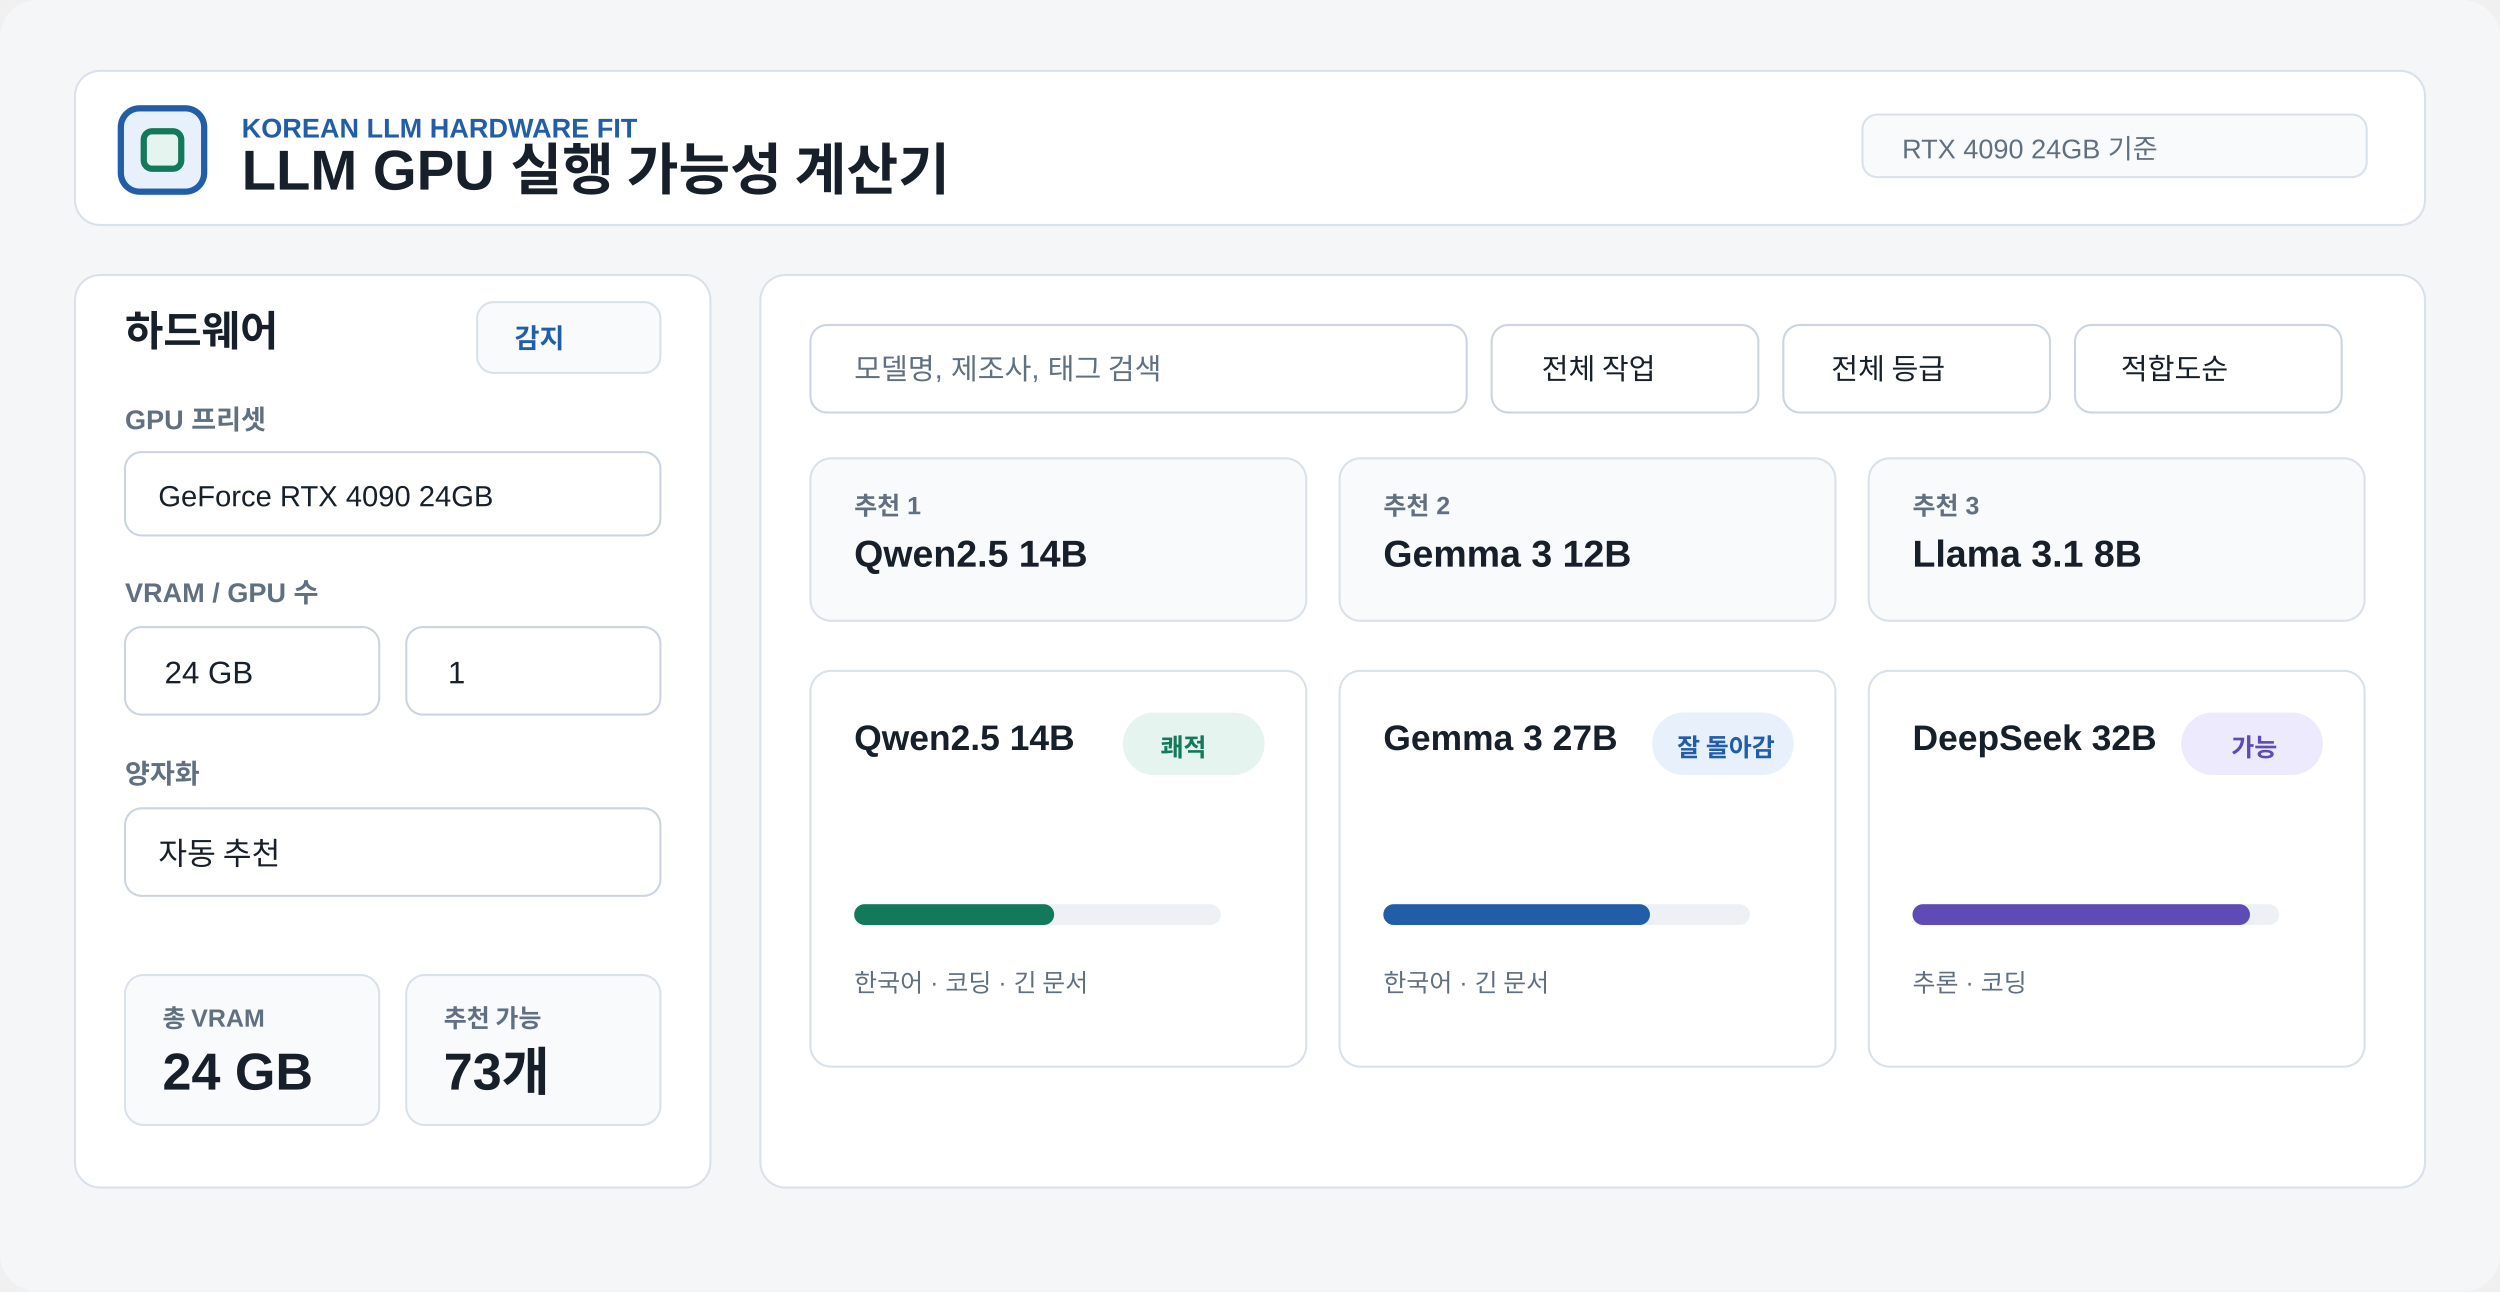
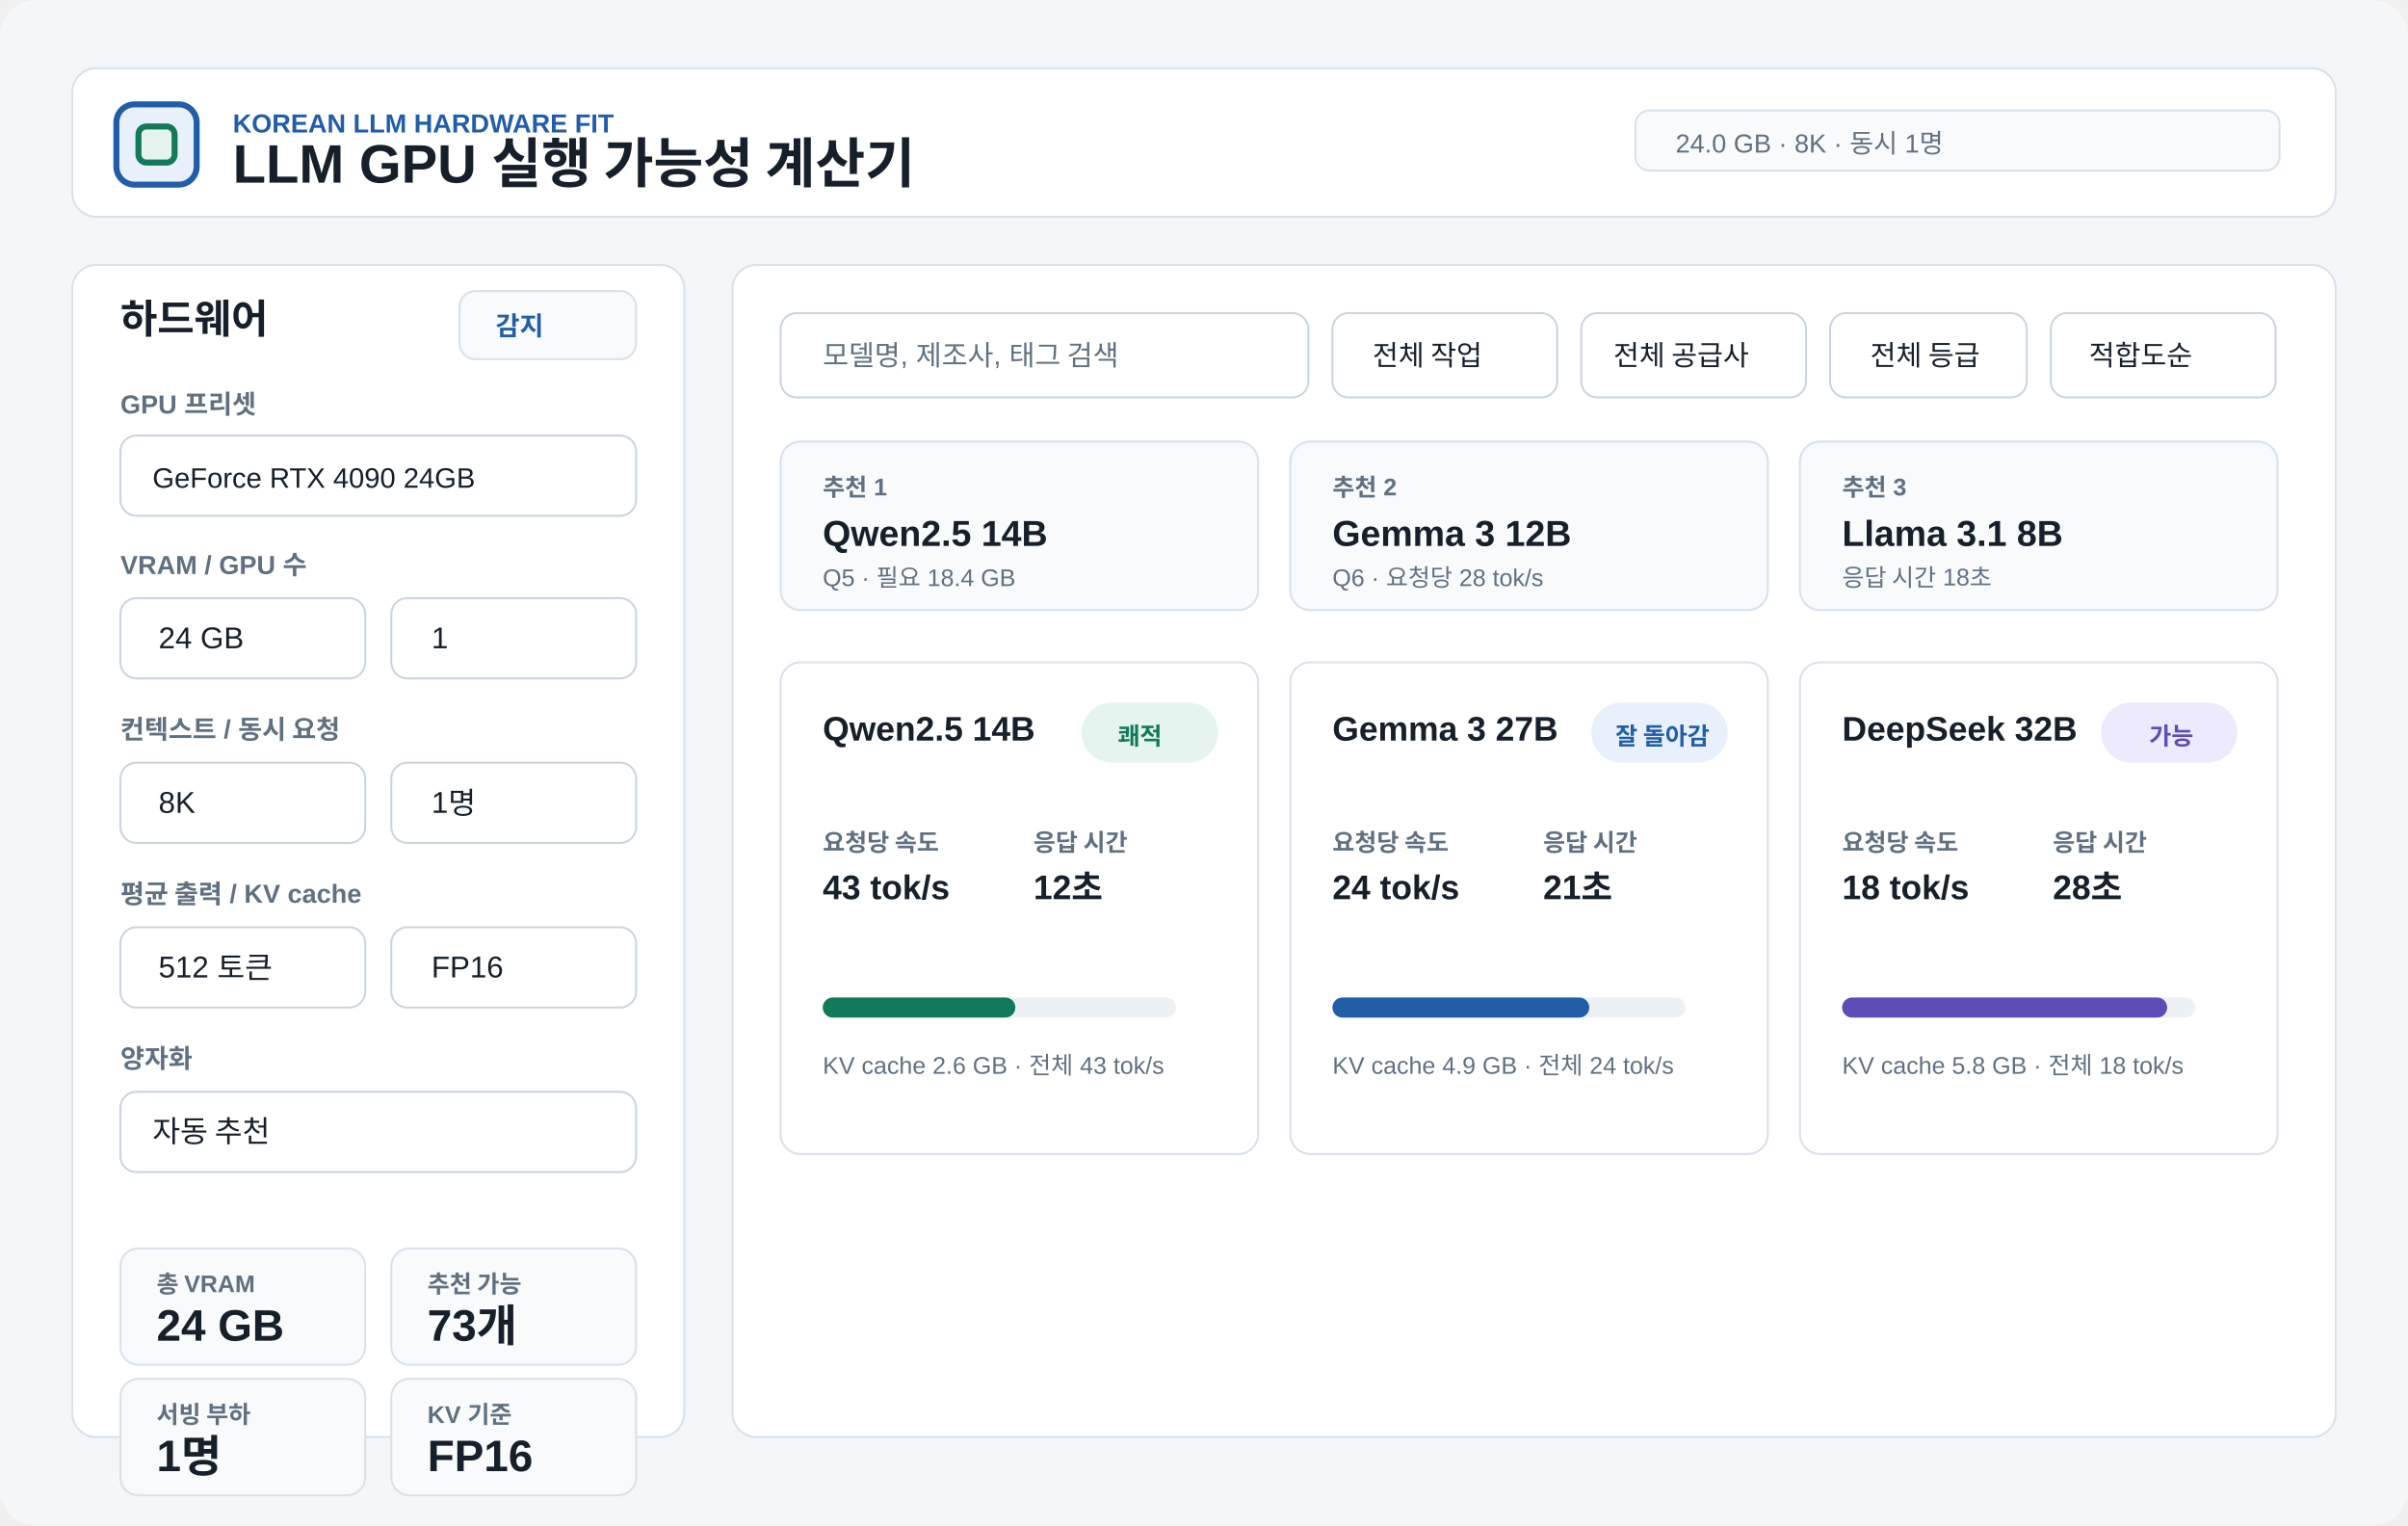
- <svg xmlns="http://www.w3.org/2000/svg" width="1200" height="620" viewBox="0 0 1200 620" fill="none" role="img" aria-label="LLM GPU 실행 가능성 계산기 화면 미리보기">
-   <rect width="1200" height="620" rx="18" fill="#F4F6F8" />
+ <svg xmlns="http://www.w3.org/2000/svg" width="1200" height="760" viewBox="0 0 1200 760" fill="none" role="img" aria-label="LLM GPU 실행 가능성 계산기 화면 미리보기">
+   <rect width="1200" height="760" rx="18" fill="#F4F6F8" />
  <rect x="36" y="34" width="1128" height="74" rx="12" fill="#FFFFFF" stroke="#D9E1EA" />
  <rect x="58" y="52" width="40" height="40" rx="9" fill="#E8F1FB" stroke="#225EA8" stroke-width="3" />
  <rect x="69" y="63" width="18" height="18" rx="4" fill="#E5F4EE" stroke="#13795B" stroke-width="3" />
  <text x="116" y="66" font-family="Arial, sans-serif" font-size="13" font-weight="700" fill="#225EA8">KOREAN LLM HARDWARE FIT</text>
  <text x="116" y="91" font-family="Arial, sans-serif" font-size="27" font-weight="800" fill="#17202A">LLM GPU 실행 가능성 계산기</text>
-   <rect x="894" y="55" width="242" height="30" rx="7" fill="#F8FAFC" stroke="#D9E1EA" />
-   <text x="913" y="76" font-family="Arial, sans-serif" font-size="13" fill="#617080">RTX 4090 24GB 기준</text>
-   <rect x="36" y="132" width="305" height="438" rx="12" fill="#FFFFFF" stroke="#D9E1EA" />
+   <rect x="815" y="55" width="321" height="30" rx="7" fill="#F8FAFC" stroke="#D9E1EA" />
+   <text x="835" y="76" font-family="Arial, sans-serif" font-size="13" fill="#617080">24.0 GB · 8K · 동시 1명</text>
+   <rect x="36" y="132" width="305" height="584" rx="12" fill="#FFFFFF" stroke="#D9E1EA" />
  <text x="60" y="166" font-family="Arial, sans-serif" font-size="20" font-weight="800" fill="#17202A">하드웨어</text>
  <rect x="229" y="145" width="88" height="34" rx="8" fill="#F8FAFC" stroke="#D9E1EA" />
  <text x="247" y="167" font-family="Arial, sans-serif" font-size="13" font-weight="700" fill="#225EA8">감지</text>
  <text x="60" y="206" font-family="Arial, sans-serif" font-size="13" font-weight="700" fill="#617080">GPU 프리셋</text>
  <rect x="60" y="217" width="257" height="40" rx="8" fill="#FFFFFF" stroke="#CBD5DF" />
  <text x="76" y="243" font-family="Arial, sans-serif" font-size="14" fill="#17202A">GeForce RTX 4090 24GB</text>
-   <text x="60" y="289" font-family="Arial, sans-serif" font-size="13" font-weight="700" fill="#617080">VRAM / GPU 수</text>
-   <rect x="60" y="301" width="122" height="42" rx="8" fill="#FFFFFF" stroke="#CBD5DF" />
-   <rect x="195" y="301" width="122" height="42" rx="8" fill="#FFFFFF" stroke="#CBD5DF" />
-   <text x="79" y="328" font-family="Arial, sans-serif" font-size="15" fill="#17202A">24 GB</text>
-   <text x="215" y="328" font-family="Arial, sans-serif" font-size="15" fill="#17202A">1</text>
-   <text x="60" y="376" font-family="Arial, sans-serif" font-size="13" font-weight="700" fill="#617080">양자화</text>
-   <rect x="60" y="388" width="257" height="42" rx="8" fill="#FFFFFF" stroke="#CBD5DF" />
-   <text x="76" y="415" font-family="Arial, sans-serif" font-size="15" fill="#17202A">자동 추천</text>
-   <rect x="60" y="468" width="122" height="72" rx="9" fill="#F8FAFC" stroke="#D9E1EA" />
-   <rect x="195" y="468" width="122" height="72" rx="9" fill="#F8FAFC" stroke="#D9E1EA" />
-   <text x="78" y="493" font-family="Arial, sans-serif" font-size="12" font-weight="700" fill="#617080">총 VRAM</text>
-   <text x="78" y="523" font-family="Arial, sans-serif" font-size="25" font-weight="800" fill="#17202A">24 GB</text>
-   <text x="213" y="493" font-family="Arial, sans-serif" font-size="12" font-weight="700" fill="#617080">추천 가능</text>
-   <text x="213" y="523" font-family="Arial, sans-serif" font-size="25" font-weight="800" fill="#17202A">73개</text>
-   <rect x="365" y="132" width="799" height="438" rx="12" fill="#FFFFFF" stroke="#D9E1EA" />
-   <rect x="389" y="156" width="315" height="42" rx="8" fill="#FFFFFF" stroke="#CBD5DF" />
+   <text x="60" y="286" font-family="Arial, sans-serif" font-size="13" font-weight="700" fill="#617080">VRAM / GPU 수</text>
+   <rect x="60" y="298" width="122" height="40" rx="8" fill="#FFFFFF" stroke="#CBD5DF" />
+   <rect x="195" y="298" width="122" height="40" rx="8" fill="#FFFFFF" stroke="#CBD5DF" />
+   <text x="79" y="323" font-family="Arial, sans-serif" font-size="15" fill="#17202A">24 GB</text>
+   <text x="215" y="323" font-family="Arial, sans-serif" font-size="15" fill="#17202A">1</text>
+   <text x="60" y="368" font-family="Arial, sans-serif" font-size="13" font-weight="700" fill="#617080">컨텍스트 / 동시 요청</text>
+   <rect x="60" y="380" width="122" height="40" rx="8" fill="#FFFFFF" stroke="#CBD5DF" />
+   <rect x="195" y="380" width="122" height="40" rx="8" fill="#FFFFFF" stroke="#CBD5DF" />
+   <text x="79" y="405" font-family="Arial, sans-serif" font-size="15" fill="#17202A">8K</text>
+   <text x="215" y="405" font-family="Arial, sans-serif" font-size="15" fill="#17202A">1명</text>
+   <text x="60" y="450" font-family="Arial, sans-serif" font-size="13" font-weight="700" fill="#617080">평균 출력 / KV cache</text>
+   <rect x="60" y="462" width="122" height="40" rx="8" fill="#FFFFFF" stroke="#CBD5DF" />
+   <rect x="195" y="462" width="122" height="40" rx="8" fill="#FFFFFF" stroke="#CBD5DF" />
+   <text x="79" y="487" font-family="Arial, sans-serif" font-size="15" fill="#17202A">512 토큰</text>
+   <text x="215" y="487" font-family="Arial, sans-serif" font-size="15" fill="#17202A">FP16</text>
+   <text x="60" y="532" font-family="Arial, sans-serif" font-size="13" font-weight="700" fill="#617080">양자화</text>
+   <rect x="60" y="544" width="257" height="40" rx="8" fill="#FFFFFF" stroke="#CBD5DF" />
+   <text x="76" y="569" font-family="Arial, sans-serif" font-size="15" fill="#17202A">자동 추천</text>
+   <rect x="60" y="622" width="122" height="58" rx="9" fill="#F8FAFC" stroke="#D9E1EA" />
+   <rect x="195" y="622" width="122" height="58" rx="9" fill="#F8FAFC" stroke="#D9E1EA" />
+   <rect x="60" y="687" width="122" height="58" rx="9" fill="#F8FAFC" stroke="#D9E1EA" />
+   <rect x="195" y="687" width="122" height="58" rx="9" fill="#F8FAFC" stroke="#D9E1EA" />
+   <text x="78" y="644" font-family="Arial, sans-serif" font-size="12" font-weight="700" fill="#617080">총 VRAM</text>
+   <text x="78" y="668" font-family="Arial, sans-serif" font-size="22" font-weight="800" fill="#17202A">24 GB</text>
+   <text x="213" y="644" font-family="Arial, sans-serif" font-size="12" font-weight="700" fill="#617080">추천 가능</text>
+   <text x="213" y="668" font-family="Arial, sans-serif" font-size="22" font-weight="800" fill="#17202A">73개</text>
+   <text x="78" y="709" font-family="Arial, sans-serif" font-size="12" font-weight="700" fill="#617080">서빙 부하</text>
+   <text x="78" y="733" font-family="Arial, sans-serif" font-size="22" font-weight="800" fill="#17202A">1명</text>
+   <text x="213" y="709" font-family="Arial, sans-serif" font-size="12" font-weight="700" fill="#617080">KV 기준</text>
+   <text x="213" y="733" font-family="Arial, sans-serif" font-size="22" font-weight="800" fill="#17202A">FP16</text>
+   <rect x="365" y="132" width="799" height="584" rx="12" fill="#FFFFFF" stroke="#D9E1EA" />
+   <rect x="389" y="156" width="263" height="42" rx="8" fill="#FFFFFF" stroke="#CBD5DF" />
  <text x="410" y="182" font-family="Arial, sans-serif" font-size="14" fill="#617080">모델명, 제조사, 태그 검색</text>
-   <rect x="716" y="156" width="128" height="42" rx="8" fill="#FFFFFF" stroke="#CBD5DF" />
-   <text x="740" y="182" font-family="Arial, sans-serif" font-size="14" fill="#17202A">전체 작업</text>
-   <rect x="856" y="156" width="128" height="42" rx="8" fill="#FFFFFF" stroke="#CBD5DF" />
-   <text x="879" y="182" font-family="Arial, sans-serif" font-size="14" fill="#17202A">전체 등급</text>
-   <rect x="996" y="156" width="128" height="42" rx="8" fill="#FFFFFF" stroke="#CBD5DF" />
-   <text x="1018" y="182" font-family="Arial, sans-serif" font-size="14" fill="#17202A">적합도순</text>
-   <rect x="389" y="220" width="238" height="78" rx="10" fill="#F8FAFC" stroke="#D9E1EA" />
-   <rect x="643" y="220" width="238" height="78" rx="10" fill="#F8FAFC" stroke="#D9E1EA" />
-   <rect x="897" y="220" width="238" height="78" rx="10" fill="#F8FAFC" stroke="#D9E1EA" />
+   <rect x="664" y="156" width="112" height="42" rx="8" fill="#FFFFFF" stroke="#CBD5DF" />
+   <text x="684" y="182" font-family="Arial, sans-serif" font-size="14" fill="#17202A">전체 작업</text>
+   <rect x="788" y="156" width="112" height="42" rx="8" fill="#FFFFFF" stroke="#CBD5DF" />
+   <text x="804" y="182" font-family="Arial, sans-serif" font-size="14" fill="#17202A">전체 공급사</text>
+   <rect x="912" y="156" width="98" height="42" rx="8" fill="#FFFFFF" stroke="#CBD5DF" />
+   <text x="932" y="182" font-family="Arial, sans-serif" font-size="14" fill="#17202A">전체 등급</text>
+   <rect x="1022" y="156" width="112" height="42" rx="8" fill="#FFFFFF" stroke="#CBD5DF" />
+   <text x="1041" y="182" font-family="Arial, sans-serif" font-size="14" fill="#17202A">적합도순</text>
+   <rect x="389" y="220" width="238" height="84" rx="10" fill="#F8FAFC" stroke="#D9E1EA" />
+   <rect x="643" y="220" width="238" height="84" rx="10" fill="#F8FAFC" stroke="#D9E1EA" />
+   <rect x="897" y="220" width="238" height="84" rx="10" fill="#F8FAFC" stroke="#D9E1EA" />
  <text x="410" y="247" font-family="Arial, sans-serif" font-size="12" font-weight="700" fill="#617080">추천 1</text>
  <text x="410" y="272" font-family="Arial, sans-serif" font-size="18" font-weight="800" fill="#17202A">Qwen2.5 14B</text>
+   <text x="410" y="292" font-family="Arial, sans-serif" font-size="12" fill="#617080">Q5 · 필요 18.4 GB</text>
  <text x="664" y="247" font-family="Arial, sans-serif" font-size="12" font-weight="700" fill="#617080">추천 2</text>
  <text x="664" y="272" font-family="Arial, sans-serif" font-size="18" font-weight="800" fill="#17202A">Gemma 3 12B</text>
+   <text x="664" y="292" font-family="Arial, sans-serif" font-size="12" fill="#617080">Q6 · 요청당 28 tok/s</text>
  <text x="918" y="247" font-family="Arial, sans-serif" font-size="12" font-weight="700" fill="#617080">추천 3</text>
  <text x="918" y="272" font-family="Arial, sans-serif" font-size="18" font-weight="800" fill="#17202A">Llama 3.1 8B</text>
-   <rect x="389" y="322" width="238" height="190" rx="10" fill="#FFFFFF" stroke="#D9E1EA" />
-   <rect x="643" y="322" width="238" height="190" rx="10" fill="#FFFFFF" stroke="#D9E1EA" />
-   <rect x="897" y="322" width="238" height="190" rx="10" fill="#FFFFFF" stroke="#D9E1EA" />
-   <rect x="539" y="342" width="68" height="30" rx="15" fill="#E5F4EE" />
-   <rect x="793" y="342" width="68" height="30" rx="15" fill="#E8F1FB" />
-   <rect x="1047" y="342" width="68" height="30" rx="15" fill="#EEEAFD" />
-   <text x="557" y="363" font-family="Arial, sans-serif" font-size="12" font-weight="800" fill="#13795B">쾌적</text>
-   <text x="805" y="363" font-family="Arial, sans-serif" font-size="12" font-weight="800" fill="#225EA8">잘 돌아감</text>
-   <text x="1071" y="363" font-family="Arial, sans-serif" font-size="12" font-weight="800" fill="#5F4BB6">가능</text>
-   <text x="410" y="360" font-family="Arial, sans-serif" font-size="17" font-weight="800" fill="#17202A">Qwen2.5 14B</text>
-   <text x="664" y="360" font-family="Arial, sans-serif" font-size="17" font-weight="800" fill="#17202A">Gemma 3 27B</text>
-   <text x="918" y="360" font-family="Arial, sans-serif" font-size="17" font-weight="800" fill="#17202A">DeepSeek 32B</text>
-   <rect x="410" y="434" width="176" height="10" rx="5" fill="#EDF1F5" />
-   <rect x="410" y="434" width="96" height="10" rx="5" fill="#13795B" />
-   <rect x="664" y="434" width="176" height="10" rx="5" fill="#EDF1F5" />
-   <rect x="664" y="434" width="128" height="10" rx="5" fill="#225EA8" />
-   <rect x="918" y="434" width="176" height="10" rx="5" fill="#EDF1F5" />
-   <rect x="918" y="434" width="162" height="10" rx="5" fill="#5F4BB6" />
-   <text x="410" y="476" font-family="Arial, sans-serif" font-size="12" fill="#617080">한국어 · 코딩 · 긴 문서</text>
-   <text x="664" y="476" font-family="Arial, sans-serif" font-size="12" fill="#617080">한국어 · 긴 문서</text>
-   <text x="918" y="476" font-family="Arial, sans-serif" font-size="12" fill="#617080">추론 · 코딩</text>
+   <text x="918" y="292" font-family="Arial, sans-serif" font-size="12" fill="#617080">응답 시간 18초</text>
+   <rect x="389" y="330" width="238" height="245" rx="10" fill="#FFFFFF" stroke="#D9E1EA" />
+   <rect x="643" y="330" width="238" height="245" rx="10" fill="#FFFFFF" stroke="#D9E1EA" />
+   <rect x="897" y="330" width="238" height="245" rx="10" fill="#FFFFFF" stroke="#D9E1EA" />
+   <rect x="539" y="350" width="68" height="30" rx="15" fill="#E5F4EE" />
+   <rect x="793" y="350" width="68" height="30" rx="15" fill="#E8F1FB" />
+   <rect x="1047" y="350" width="68" height="30" rx="15" fill="#EEEAFD" />
+   <text x="557" y="371" font-family="Arial, sans-serif" font-size="12" font-weight="800" fill="#13795B">쾌적</text>
+   <text x="805" y="371" font-family="Arial, sans-serif" font-size="12" font-weight="800" fill="#225EA8">잘 돌아감</text>
+   <text x="1071" y="371" font-family="Arial, sans-serif" font-size="12" font-weight="800" fill="#5F4BB6">가능</text>
+   <text x="410" y="369" font-family="Arial, sans-serif" font-size="17" font-weight="800" fill="#17202A">Qwen2.5 14B</text>
+   <text x="664" y="369" font-family="Arial, sans-serif" font-size="17" font-weight="800" fill="#17202A">Gemma 3 27B</text>
+   <text x="918" y="369" font-family="Arial, sans-serif" font-size="17" font-weight="800" fill="#17202A">DeepSeek 32B</text>
+   <text x="410" y="424" font-family="Arial, sans-serif" font-size="12" font-weight="700" fill="#617080">요청당 속도</text>
+   <text x="410" y="448" font-family="Arial, sans-serif" font-size="17" font-weight="800" fill="#17202A">43 tok/s</text>
+   <text x="515" y="424" font-family="Arial, sans-serif" font-size="12" font-weight="700" fill="#617080">응답 시간</text>
+   <text x="515" y="448" font-family="Arial, sans-serif" font-size="17" font-weight="800" fill="#17202A">12초</text>
+   <text x="664" y="424" font-family="Arial, sans-serif" font-size="12" font-weight="700" fill="#617080">요청당 속도</text>
+   <text x="664" y="448" font-family="Arial, sans-serif" font-size="17" font-weight="800" fill="#17202A">24 tok/s</text>
+   <text x="769" y="424" font-family="Arial, sans-serif" font-size="12" font-weight="700" fill="#617080">응답 시간</text>
+   <text x="769" y="448" font-family="Arial, sans-serif" font-size="17" font-weight="800" fill="#17202A">21초</text>
+   <text x="918" y="424" font-family="Arial, sans-serif" font-size="12" font-weight="700" fill="#617080">요청당 속도</text>
+   <text x="918" y="448" font-family="Arial, sans-serif" font-size="17" font-weight="800" fill="#17202A">18 tok/s</text>
+   <text x="1023" y="424" font-family="Arial, sans-serif" font-size="12" font-weight="700" fill="#617080">응답 시간</text>
+   <text x="1023" y="448" font-family="Arial, sans-serif" font-size="17" font-weight="800" fill="#17202A">28초</text>
+   <rect x="410" y="497" width="176" height="10" rx="5" fill="#EDF1F5" />
+   <rect x="410" y="497" width="96" height="10" rx="5" fill="#13795B" />
+   <rect x="664" y="497" width="176" height="10" rx="5" fill="#EDF1F5" />
+   <rect x="664" y="497" width="128" height="10" rx="5" fill="#225EA8" />
+   <rect x="918" y="497" width="176" height="10" rx="5" fill="#EDF1F5" />
+   <rect x="918" y="497" width="162" height="10" rx="5" fill="#5F4BB6" />
+   <text x="410" y="535" font-family="Arial, sans-serif" font-size="12" fill="#617080">KV cache 2.6 GB · 전체 43 tok/s</text>
+   <text x="664" y="535" font-family="Arial, sans-serif" font-size="12" fill="#617080">KV cache 4.9 GB · 전체 24 tok/s</text>
+   <text x="918" y="535" font-family="Arial, sans-serif" font-size="12" fill="#617080">KV cache 5.8 GB · 전체 18 tok/s</text>
</svg>
